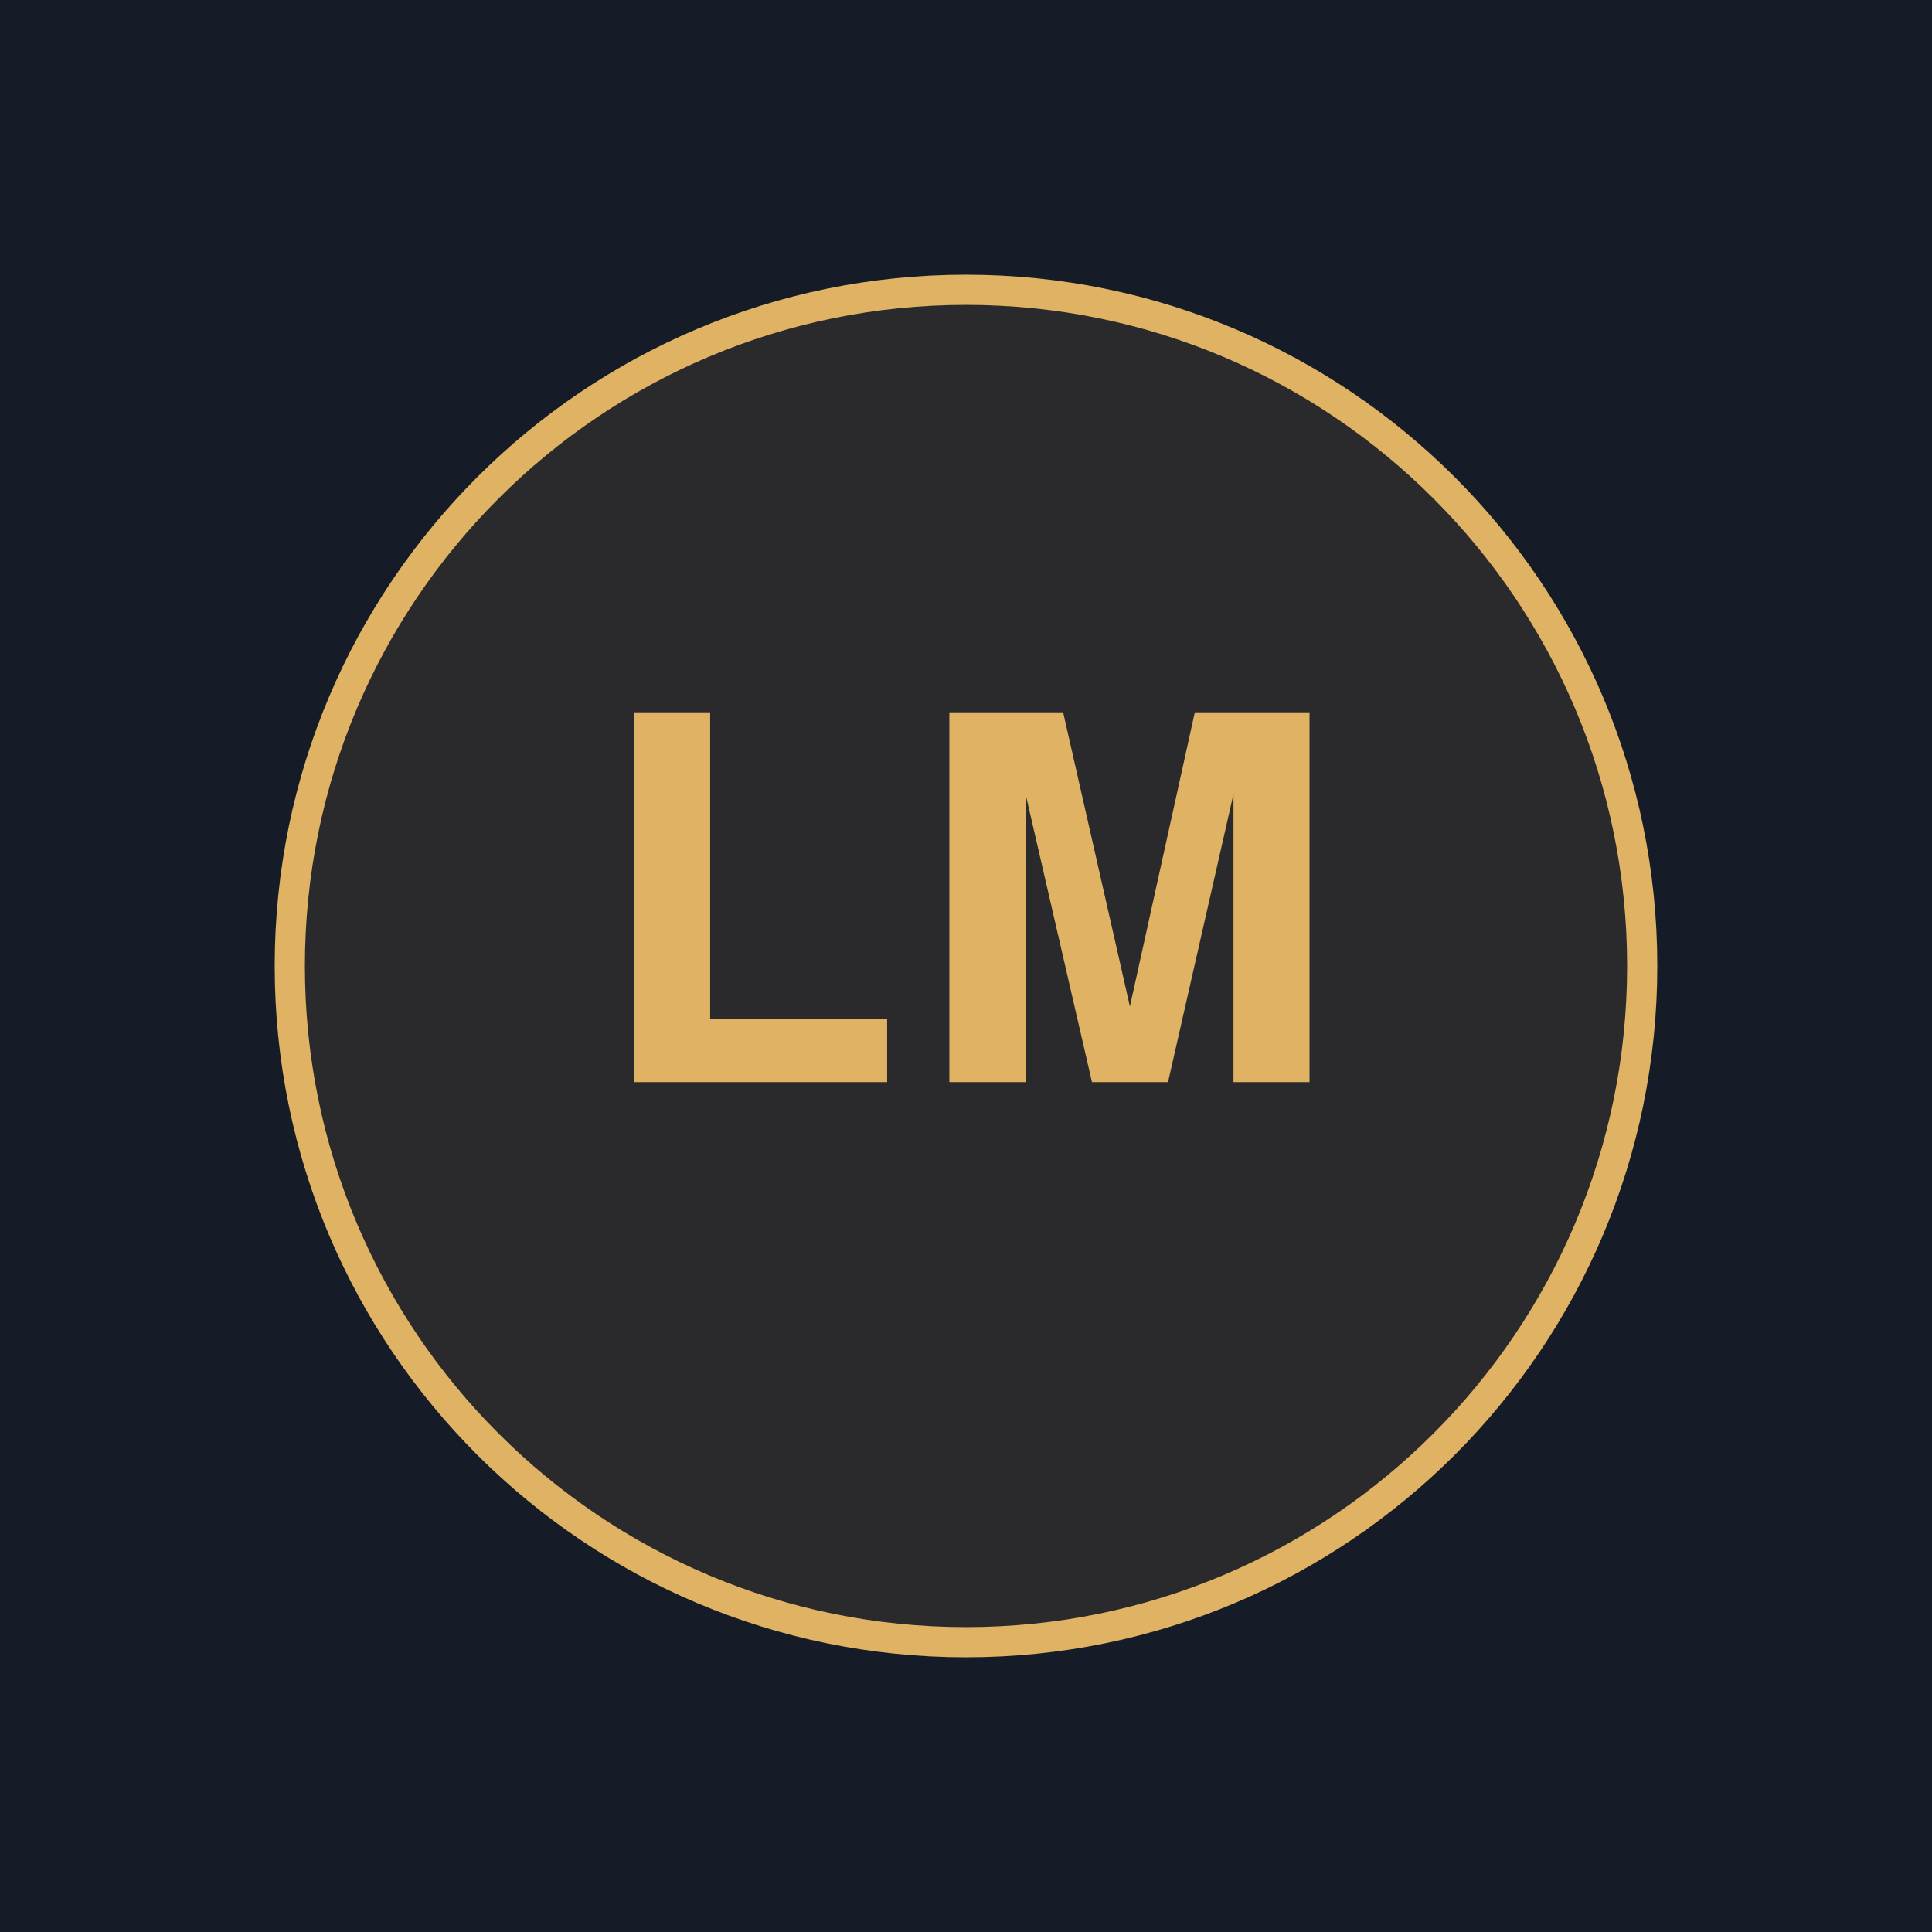
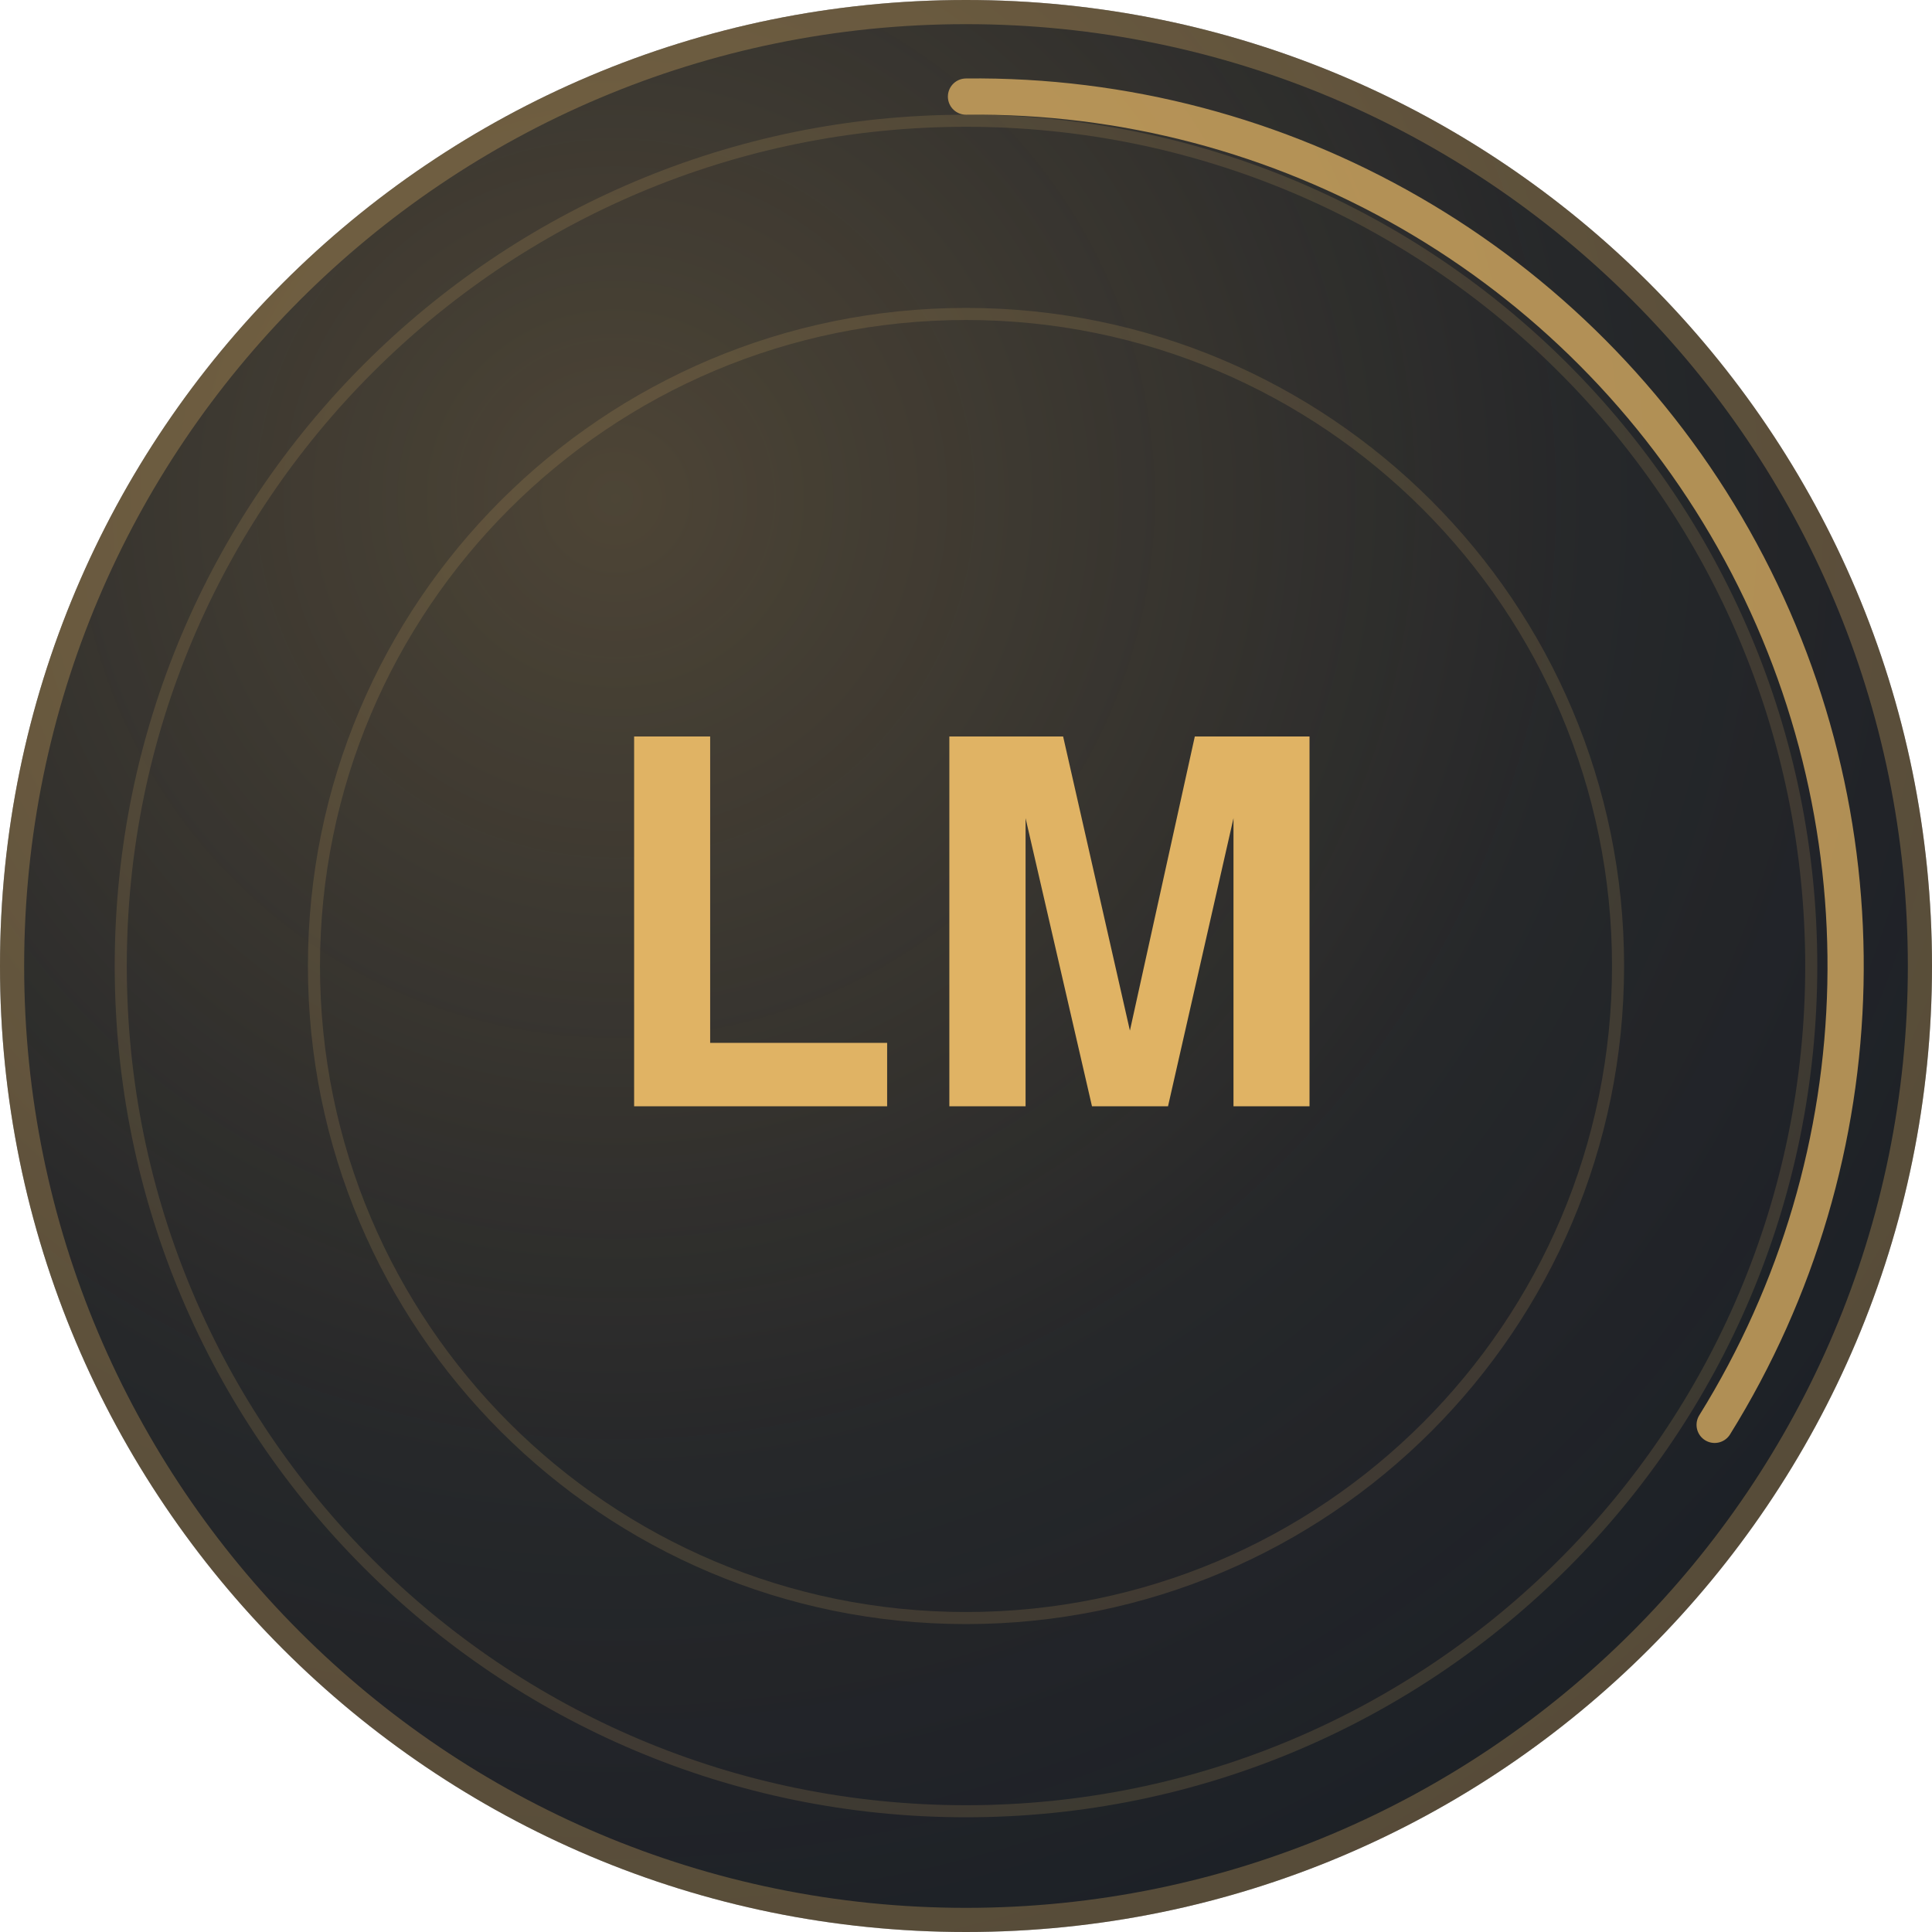
<svg xmlns="http://www.w3.org/2000/svg" viewBox="0 0 160 160" role="img" aria-label="LM">
-   <rect width="160" height="160" fill="#161c27" />
-   <circle cx="80" cy="80" r="56" fill="none" stroke="#e0b364" stroke-width="2.5" />
-   <circle cx="80" cy="80" r="56" fill="#e0b364" fill-opacity="0.10" />
-   <text x="80" y="80" fill="#e0b364" font-family="Helvetica, Arial, sans-serif" font-size="42" font-weight="600" letter-spacing="1.5" text-anchor="middle" dominant-baseline="central">LM</text>
+   <defs>
+     <radialGradient id="g-marek" cx="32%" cy="26%" r="86%">
+       <stop offset="0%" stop-color="#e0b364" stop-opacity="0.28" />
+       <stop offset="58%" stop-color="#e0b364" stop-opacity="0.09" />
+       <stop offset="100%" stop-color="#e0b364" stop-opacity="0.03" />
+     </radialGradient>
+     <clipPath id="c-marek">
+       <circle cx="80" cy="80" r="80" />
+     </clipPath>
+   </defs>
+   <g clip-path="url(#c-marek)">
+     <rect width="160" height="160" fill="#141a24" />
+     <rect width="160" height="160" fill="url(#g-marek)" />
+     <g fill="none" stroke="#e0b364" stroke-opacity="0.16">
+       <circle cx="80" cy="80" r="70" />
+       <circle cx="80" cy="80" r="54" />
+     </g>
+     <path d="M80 8a72 72 0 0 1 62 110" fill="none" stroke="#e0b364" stroke-opacity="0.75" stroke-width="3" stroke-linecap="round" />
+     <text x="80" y="82" fill="#e0b364" font-family="Helvetica, Arial, sans-serif" font-size="42" font-weight="600" letter-spacing="1.5" text-anchor="middle" dominant-baseline="central">LM</text>
+     <circle cx="80" cy="80" r="79" fill="none" stroke="#e0b364" stroke-opacity="0.3" stroke-width="2" />
+   </g>
</svg>
